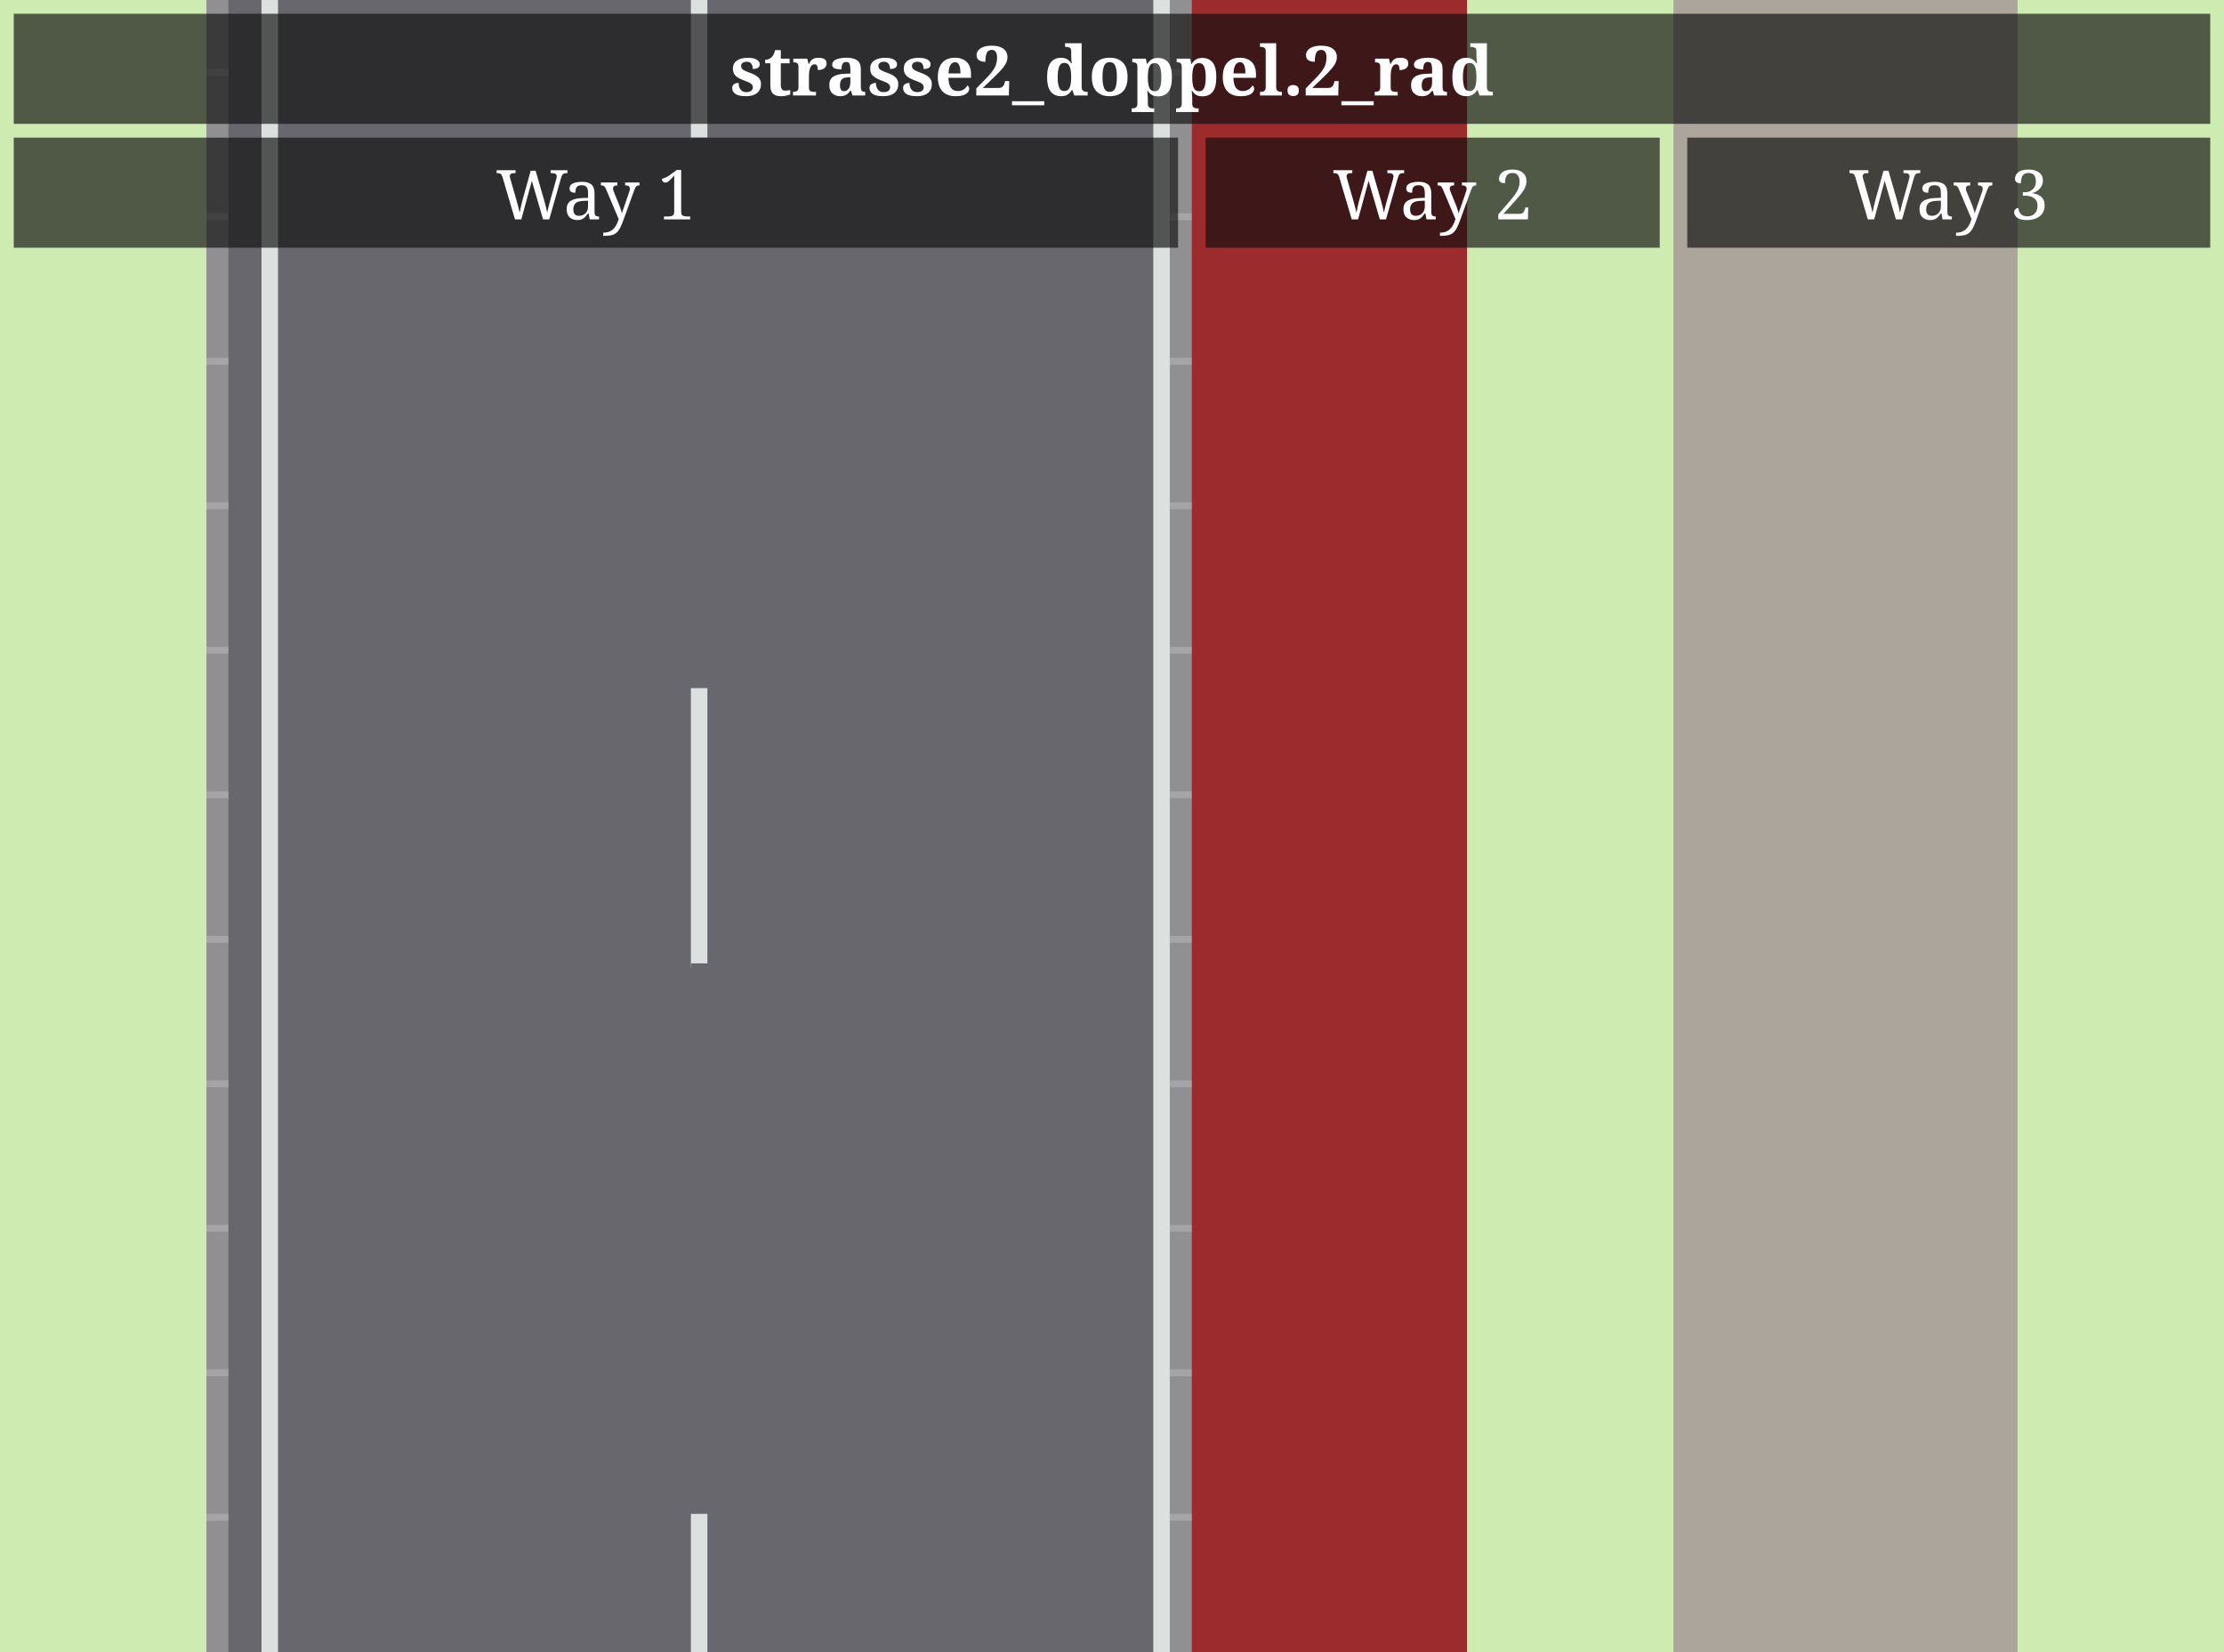
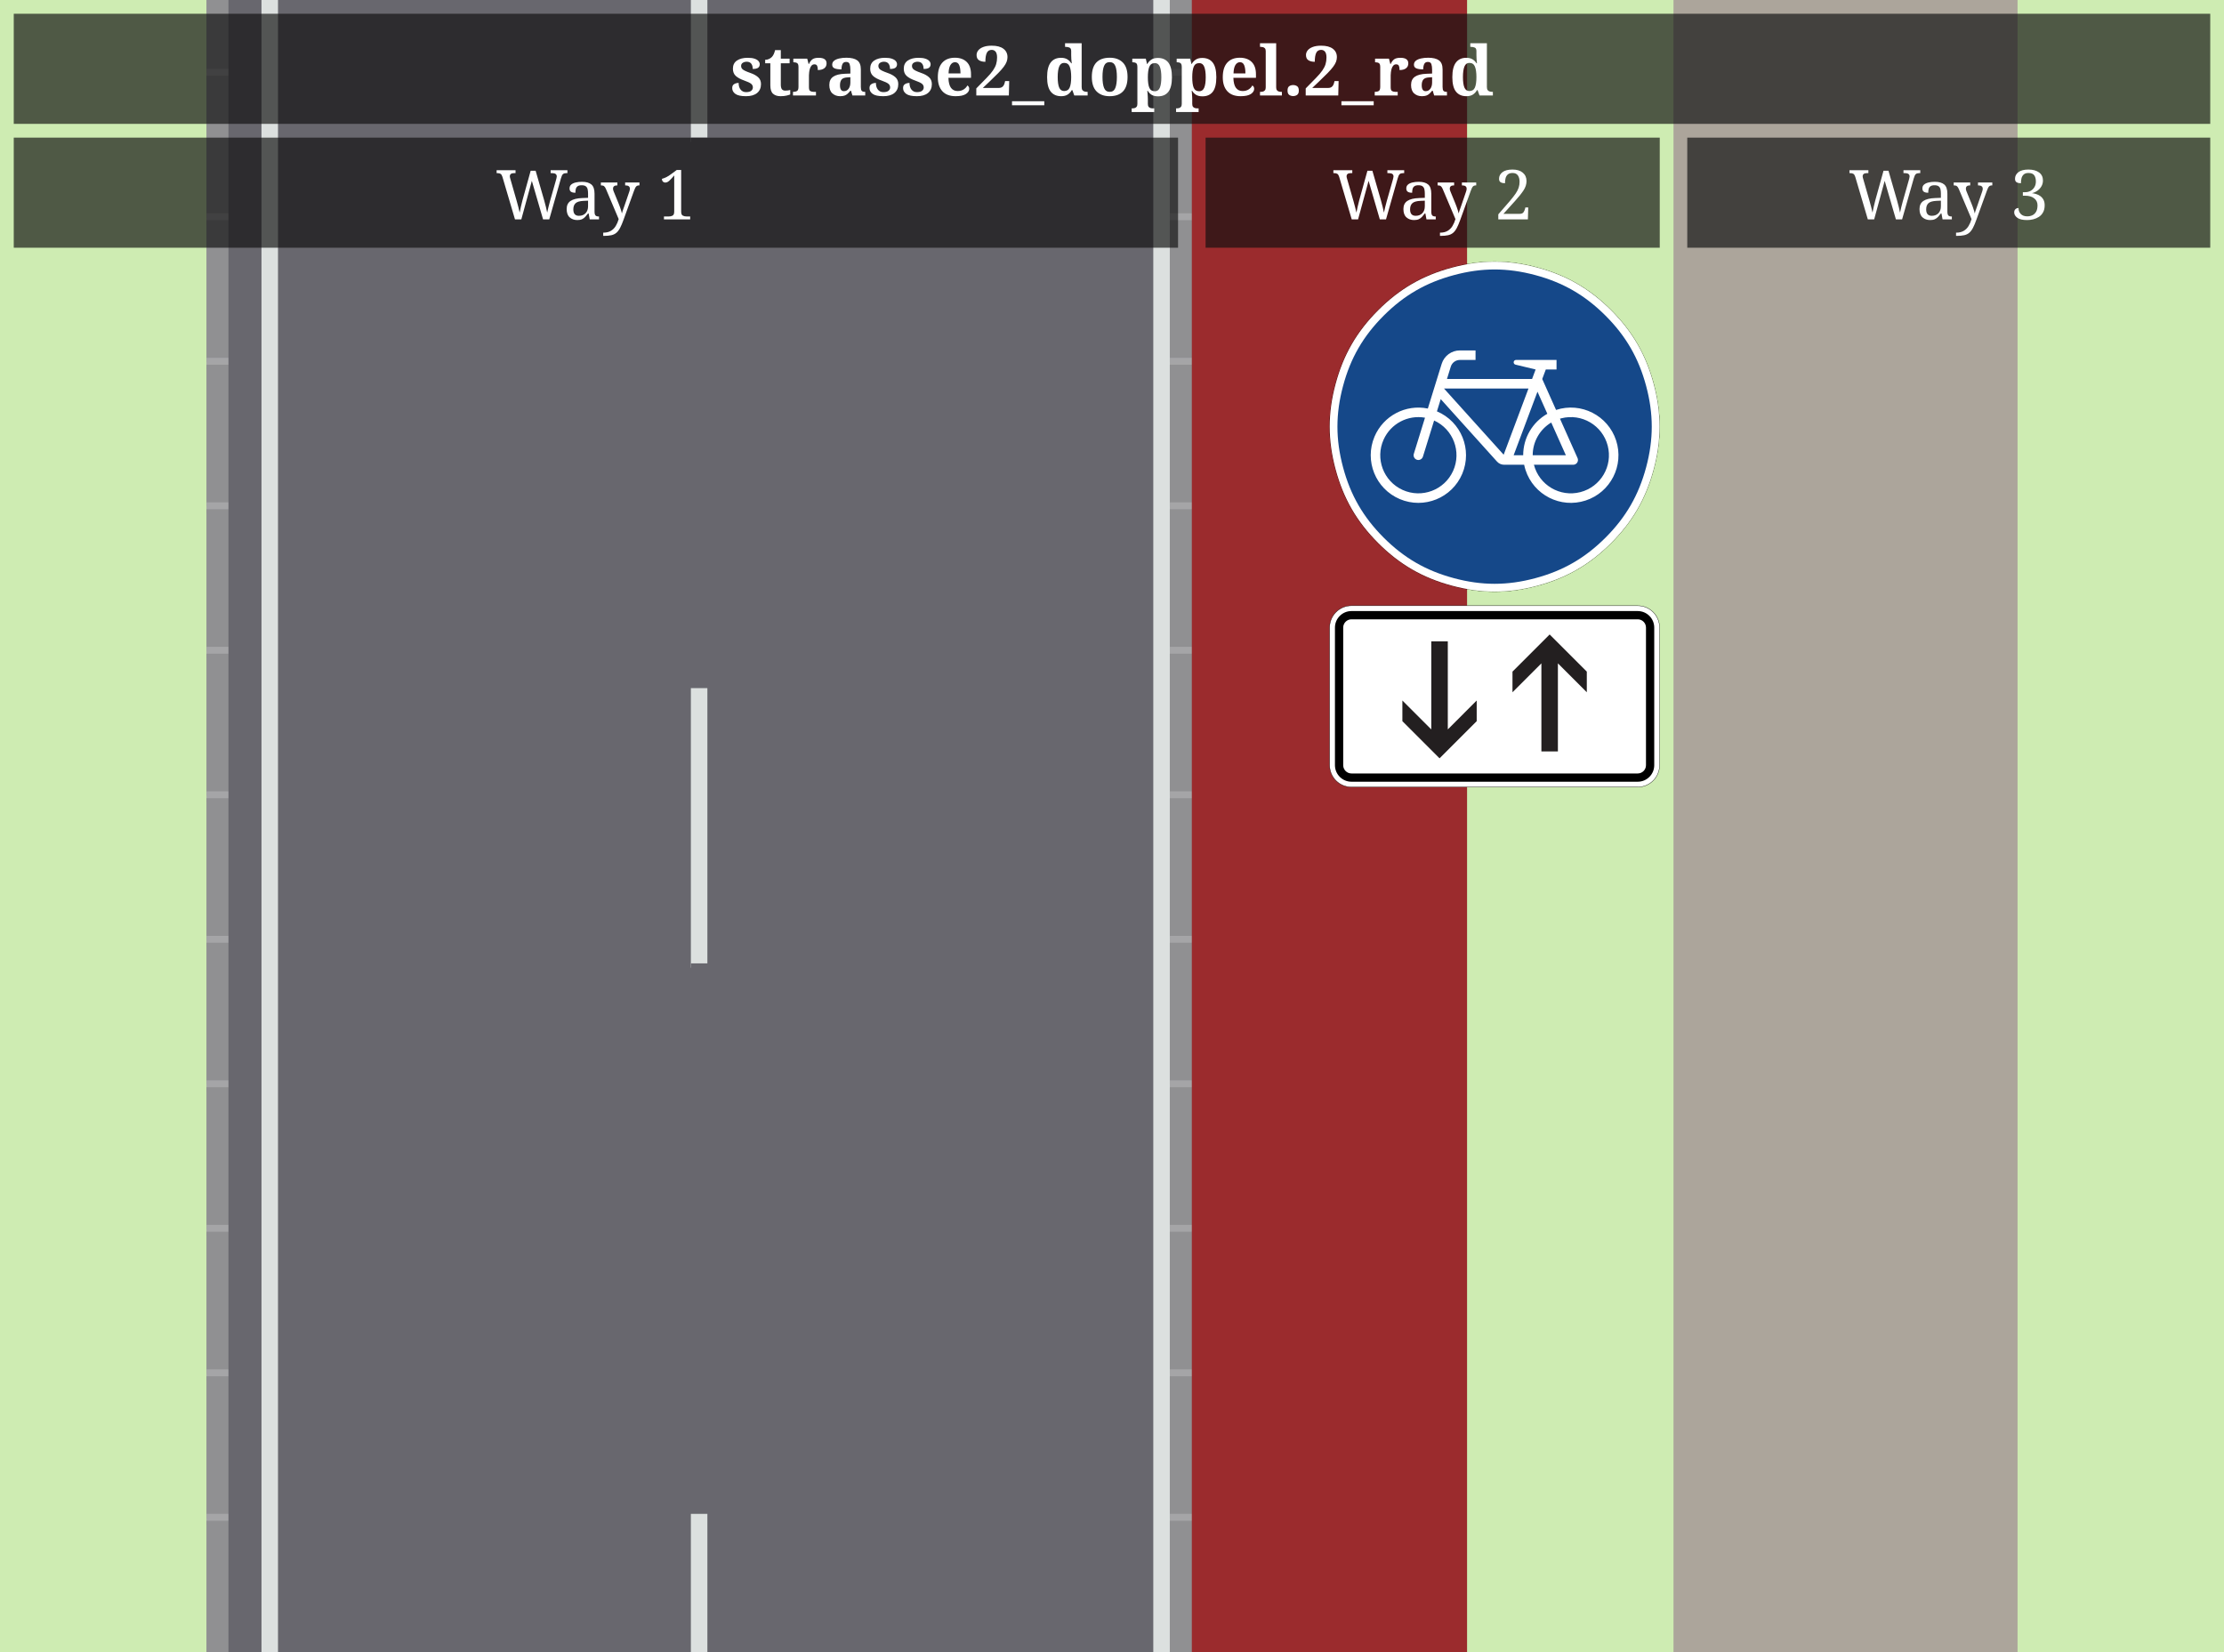
<svg xmlns="http://www.w3.org/2000/svg" baseProfile="full" height="1200" version="1.1" width="1616">
  <defs />
  <rect fill="#ceecb2" height="1203.14" width="153.14" x="0" y="0" />
  <rect fill="#909092" height="53.14" width="19.14" x="150" y="0" />
  <rect fill="#a5a5a7" height="8.14" width="19.14" x="150" y="50.0" />
  <rect fill="#909092" height="103.14" width="19.14" x="150" y="55.0" />
  <rect fill="#a5a5a7" height="8.14" width="19.14" x="150" y="155.0" />
  <rect fill="#909092" height="103.14" width="19.14" x="150" y="160.0" />
  <rect fill="#a5a5a7" height="8.14" width="19.14" x="150" y="260.0" />
  <rect fill="#909092" height="103.14" width="19.14" x="150" y="265.0" />
  <rect fill="#a5a5a7" height="8.14" width="19.14" x="150" y="365.0" />
  <rect fill="#909092" height="103.14" width="19.14" x="150" y="370.0" />
  <rect fill="#a5a5a7" height="8.14" width="19.14" x="150" y="470.0" />
  <rect fill="#909092" height="103.14" width="19.14" x="150" y="475.0" />
  <rect fill="#a5a5a7" height="8.14" width="19.14" x="150" y="575.0" />
  <rect fill="#909092" height="103.14" width="19.14" x="150" y="580.0" />
  <rect fill="#a5a5a7" height="8.14" width="19.14" x="150" y="680.0" />
  <rect fill="#909092" height="103.14" width="19.14" x="150" y="685.0" />
  <rect fill="#a5a5a7" height="8.14" width="19.14" x="150" y="785.0" />
  <rect fill="#909092" height="103.14" width="19.14" x="150" y="790.0" />
  <rect fill="#a5a5a7" height="8.14" width="19.14" x="150" y="890.0" />
  <rect fill="#909092" height="103.14" width="19.14" x="150" y="895.0" />
  <rect fill="#a5a5a7" height="8.14" width="19.14" x="150" y="995.0" />
  <rect fill="#909092" height="103.14" width="19.14" x="150" y="1000.0" />
  <rect fill="#a5a5a7" height="8.14" width="19.14" x="150" y="1100.0" />
  <rect fill="#909092" height="103.14" width="19.14" x="150" y="1105.0" />
  <rect fill="#68676e" height="1203.14" width="27.14" x="166" y="0" />
  <rect fill="#dce0df" height="1203.14" width="15.14" x="190" y="0" />
  <rect fill="#68676e" height="1203.14" width="303.14" x="202" y="0" />
  <rect fill="#dce0df" height="103.14" width="15.14" x="502" y="0" />
  <rect fill="#68676e" height="403.14" width="15.14" x="502" y="100.0" />
  <rect fill="#dce0df" height="203.14" width="15.14" x="502" y="500.0" />
  <rect fill="#68676e" height="403.14" width="15.14" x="502" y="700.0" />
  <rect fill="#dce0df" height="203.14" width="15.14" x="502" y="1100.0" />
  <rect fill="#68676e" height="1203.14" width="303.14" x="514" y="0" />
  <rect fill="#68676e" height="1203.14" width="27.14" x="814" y="0" />
  <rect fill="#dce0df" height="1203.14" width="15.14" x="838" y="0" />
  <rect fill="#909092" height="53.14" width="19.14" x="850" y="0" />
  <rect fill="#a5a5a7" height="8.14" width="19.14" x="850" y="50.0" />
  <rect fill="#909092" height="103.14" width="19.14" x="850" y="55.0" />
  <rect fill="#a5a5a7" height="8.14" width="19.14" x="850" y="155.0" />
  <rect fill="#909092" height="103.14" width="19.14" x="850" y="160.0" />
  <rect fill="#a5a5a7" height="8.14" width="19.14" x="850" y="260.0" />
  <rect fill="#909092" height="103.14" width="19.14" x="850" y="265.0" />
  <rect fill="#a5a5a7" height="8.14" width="19.14" x="850" y="365.0" />
  <rect fill="#909092" height="103.14" width="19.14" x="850" y="370.0" />
  <rect fill="#a5a5a7" height="8.14" width="19.14" x="850" y="470.0" />
  <rect fill="#909092" height="103.14" width="19.14" x="850" y="475.0" />
  <rect fill="#a5a5a7" height="8.14" width="19.14" x="850" y="575.0" />
  <rect fill="#909092" height="103.14" width="19.14" x="850" y="580.0" />
  <rect fill="#a5a5a7" height="8.14" width="19.14" x="850" y="680.0" />
  <rect fill="#909092" height="103.14" width="19.14" x="850" y="685.0" />
  <rect fill="#a5a5a7" height="8.14" width="19.14" x="850" y="785.0" />
  <rect fill="#909092" height="103.14" width="19.14" x="850" y="790.0" />
  <rect fill="#a5a5a7" height="8.14" width="19.14" x="850" y="890.0" />
  <rect fill="#909092" height="103.14" width="19.14" x="850" y="895.0" />
  <rect fill="#a5a5a7" height="8.14" width="19.14" x="850" y="995.0" />
  <rect fill="#909092" height="103.14" width="19.14" x="850" y="1000.0" />
  <rect fill="#a5a5a7" height="8.14" width="19.14" x="850" y="1100.0" />
  <rect fill="#909092" height="103.14" width="19.14" x="850" y="1105.0" />
  <rect fill="#0f0f0f" height="80.0" opacity="0.667" width="846.0" x="10.0" y="100.0" />
  <text fill="#ffffff" style="font-size:50.0px;font-family:serif;font-weight:normal;text-anchor:middle;dominant-baseline:central" x="433.0" y="140.0">Way 1</text>
  <rect fill="#9b2b2d" height="1203.14" width="203.14" x="866" y="0" />
  <rect fill="#ceecb2" height="1203.14" width="153.14" x="1066" y="0" />
  <rect fill="#0f0f0f" height="80.0" opacity="0.667" width="330.0" x="876.0" y="100.0" />
  <text fill="#ffffff" style="font-size:50.0px;font-family:serif;font-weight:normal;text-anchor:middle;dominant-baseline:central" x="1041.0" y="140.0">Way 2</text>
  <rect fill="#aca59b" height="1203.14" width="253.14" x="1216" y="0" />
  <rect fill="#ceecb2" height="1203.14" width="153.14" x="1466" y="0" />
  <rect fill="#0f0f0f" height="80.0" opacity="0.667" width="380.0" x="1226.0" y="100.0" />
  <text fill="#ffffff" style="font-size:50.0px;font-family:serif;font-weight:normal;text-anchor:middle;dominant-baseline:central" x="1416.0" y="140.0">Way 3</text>
  <rect fill="#0f0f0f" height="80.0" opacity="0.667" width="1596.0" x="10.0" y="10.0" />
  <text fill="#ffffff" style="font-size:50.0px;font-family:serif;font-weight:bold;text-anchor:middle;dominant-baseline:central" x="808.0" y="50.0">strasse2_doppel.2_rad</text>
+   <g transform="translate(966.0, 190.0) scale(1 1) translate(0, 0) scale(0.3986565 0.3986565) ">
+     <link type="text/css" rel="stylesheet" id="dark-mode-custom-link" />
+     <link type="text/css" rel="stylesheet" id="dark-mode-general-link" />
+     <style lang="en" type="text/css" id="dark-mode-custom-style" />
+     <style lang="en" type="text/css" id="dark-mode-native-style" />
+     <defs id="defs5644" />
+     <g transform="matrix(1.333333,0,0,-1.333333,0,602.0239)" id="g5648">
+       <g id="g5650">
+         <path id="path5652" style="fill:#000000;fill-opacity:1;fill-rule:evenodd;stroke:none" d="m 385.148,385.104 c 29.325,-29.32 47.579,-60.934 58.317,-100.992 10.734,-40.098 10.734,-76.61 0,-116.703 C 432.73,127.346 414.457,95.717 385.117,66.377 355.793,37.053 324.176,18.795 284.098,8.041 244.023,-2.677 207.492,-2.693 167.418,8.061 c -40.063,10.738 -71.676,28.992 -101,58.316 -29.34,29.34 -47.613,60.969 -58.363,101.047 -10.739,40.063 -10.739,76.61 0,116.668 10.75,40.074 29.004,71.692 58.332,101.012 29.336,29.34 60.972,47.617 101.027,58.355 40.078,10.75 76.609,10.735 116.688,0.016 40.074,-10.754 71.707,-29.027 101.046,-58.371 z m -0.265,-0.262 c -29.297,29.301 -60.856,47.531 -100.879,58.27 -40.024,10.707 -76.473,10.722 -116.492,-0.016 C 127.504,432.373 95.953,414.143 66.652,384.842 37.367,355.557 19.148,324.018 8.41,283.998 -2.309,243.994 -2.309,207.53 8.414,167.526 19.152,127.502 37.387,95.944 66.688,66.643 95.969,37.362 127.512,19.147 167.512,8.424 207.535,-2.314 243.98,-2.295 284.004,8.405 c 40.023,10.738 71.562,28.953 100.848,58.234 29.3,29.301 47.531,60.859 58.25,100.867 10.722,40.039 10.722,76.469 0,116.504 -10.715,40.008 -28.934,71.551 -58.219,100.832 z" />
+         <path id="path5654" style="fill:#ffffff;fill-opacity:1;fill-rule:evenodd;stroke:none" d="m 66.652,384.842 c 29.301,29.301 60.852,47.531 100.86,58.254 40.019,10.738 76.468,10.723 116.492,0.016 40.023,-10.739 71.582,-28.969 100.879,-58.27 29.289,-29.281 47.504,-60.824 58.219,-100.832 10.722,-40.035 10.722,-76.469 0.003,-116.508 C 432.383,127.498 414.152,95.94 384.852,66.639 355.566,37.358 324.027,19.143 284.008,8.405 243.984,-2.298 207.535,-2.314 167.512,8.424 127.512,19.147 95.973,37.358 66.688,66.643 37.387,95.944 19.156,127.502 8.414,167.526 c -10.723,40.004 -10.723,76.468 0,116.476 10.734,40.016 28.953,71.555 58.238,100.84 z" />
+         <path id="path5656" style="fill:#154889;fill-opacity:1;fill-rule:evenodd;stroke:none" d="m 74.094,377.432 c 27.91,27.91 58,45.301 96.148,55.496 38.141,10.231 72.914,10.231 111.043,0.02 38.141,-10.196 68.25,-27.602 96.176,-55.532 27.914,-27.91 45.266,-58.004 55.477,-96.125 10.214,-38.164 10.214,-72.902 0.003,-111.062 C 422.727,132.104 405.355,101.994 377.445,74.084 349.516,46.159 319.426,28.768 281.285,18.573 243.156,8.358 208.383,8.358 170.238,18.588 132.094,28.784 102.023,46.159 74.109,74.065 c -27.925,27.933 -45.332,58.039 -55.523,96.179 -10.219,38.125 -10.219,72.903 0,111.028 10.191,38.14 27.582,68.234 55.508,96.16 z" />
+         <path id="path5658" style="fill:#ffffff;fill-opacity:1;fill-rule:nonzero;stroke:none" d="m 342.988,136.233 c -27.863,-7.188 -56.285,9.57 -63.476,37.433 h 53.703 c 0.922,0 1.816,0.196 2.648,0.559 3.289,1.465 4.77,5.312 3.289,8.602 l -24.027,53.792 c 0.602,0.192 1.203,0.352 1.809,0.512 27.851,7.192 56.273,-9.558 63.476,-37.422 7.188,-27.863 -9.57,-56.285 -37.422,-63.472 z m -39.8,95.152 19.98,-44.703 h -45.316 c 0,18.316 9.636,35.293 25.336,44.703 z m -38.352,-44.703 h -13.027 l 32.562,86.832 13.492,-30.172 c -20.41,-11.558 -33.027,-33.199 -33.027,-56.66 z m -26.68,0.695 -81.554,90.473 h 115.48 z m -69.14,-22.199 c -11.879,-26.215 -42.746,-37.82 -68.961,-25.953 -26.203,11.879 -37.821,42.758 -25.942,68.961 9.821,21.672 33.086,33.937 56.512,29.797 l -15.277,-49.367 c -1.075,-3.45 0.851,-7.09 4.289,-8.157 3.433,-1.058 7.086,0.864 8.144,4.289 l 15.293,49.379 c 26.199,-11.867 37.817,-42.746 25.942,-68.949 z m 222.859,41.688 c -11.148,34.199 -47.91,52.882 -82.098,41.73 l -18.898,42.281 4.891,13.028 h 14.656 v 13.015 h -55.352 c -1.511,0 -2.824,-1.023 -3.176,-2.492 -0.421,-1.754 0.665,-3.504 2.415,-3.926 l 27.542,-6.601 -4.878,-13.024 H 160.641 l 5.222,16.871 c 1.696,5.461 6.735,9.172 12.446,9.172 h 21.402 v 13.028 h -21.402 c -11.422,0 -21.512,-7.43 -24.883,-18.344 l -18.918,-61.106 c -30.356,6.164 -60.848,-9.91 -72.918,-38.433 -14.02,-33.121 1.48,-71.34 34.598,-85.356 33.121,-14.015 71.335,1.469 85.355,34.586 14.016,33.121 -1.469,71.34 -34.602,85.356 l 5.18,16.726 76.988,-85.422 c 2.473,-2.742 5.985,-4.289 9.672,-4.289 h 27.375 c 0.489,-2.437 1.125,-4.824 1.891,-7.168 11.148,-34.203 47.91,-52.886 82.098,-41.734 34.203,11.137 52.871,47.898 41.734,82.102" />
+       </g>
+     </g>
+   </g>
+   <g transform="translate(966.0, 440.0008) scale(1 1) translate(0, 0) scale(0.4 0.4) ">
+     <link type="text/css" rel="stylesheet" id="dark-mode-custom-link" />
+     <link type="text/css" rel="stylesheet" id="dark-mode-general-link" />
+     <style lang="en" type="text/css" id="dark-mode-custom-style" />
+     <style lang="en" type="text/css" id="dark-mode-native-style" />
+     <defs id="defs30173">
+       <clipPath id="clipPath30189" clipPathUnits="userSpaceOnUse">
+         <path id="path30191" d="M 0,1 480,1 480,265 0,265 0,1 Z" />
+       </clipPath>
+       <clipPath id="clipPath30205" clipPathUnits="userSpaceOnUse">
+         <path id="path30207" d="m 476.938,264 3.062,0 0,-264 -3.062,0 0,264 z" />
+       </clipPath>
+       <clipPath id="clipPath30215" clipPathUnits="userSpaceOnUse">
+         <path id="path30217" d="m 444,1 36,0 0,264 -36,0 0,-264 z" />
+       </clipPath>
+       <clipPath id="clipPath30225" clipPathUnits="userSpaceOnUse">
+         <path id="path30227" d="m 444,265 36,0 0,-264 -36,0 0,264 z" />
+       </clipPath>
+       <clipPath id="clipPath30235" clipPathUnits="userSpaceOnUse">
+         <path id="path30237" d="m 444,0 36,0 0,265 -36,0 0,-265 z" />
+       </clipPath>
+       <clipPath id="clipPath30257" clipPathUnits="userSpaceOnUse">
+         <path id="path30259" d="M 0,0 480,0 480,265 0,265 0,0 Z" />
+       </clipPath>
+       <clipPath id="clipPath30267" clipPathUnits="userSpaceOnUse">
+         <path id="path30269" d="m 0,264.996 480,0 0,-264 -480,0 0,264 z" />
+       </clipPath>
+       <clipPath id="clipPath30277" clipPathUnits="userSpaceOnUse">
+         <path id="path30279" d="m 106,43 108,0 0,170 -108,0 0,-170 z" />
+       </clipPath>
+       <clipPath id="clipPath30291" clipPathUnits="userSpaceOnUse">
+         <path id="path30293" d="M 0,0 480,0 480,265 0,265 0,0 Z" />
+       </clipPath>
+       <clipPath id="clipPath30301" clipPathUnits="userSpaceOnUse">
+         <path id="path30303" d="m 0,264.996 480,0 0,-264 -480,0 0,264 z" />
+       </clipPath>
+       <clipPath id="clipPath30311" clipPathUnits="userSpaceOnUse">
+         <path id="path30313" d="m 266,53 108,0 0,170 -108,0 0,-170 z" />
+       </clipPath>
+     </defs>
+     <g transform="matrix(1.25,0,0,-1.25,0,330)" id="g30177">
+       <g id="g30179" />
+       <g id="g30181">
+         <g transform="translate(0,-0.999969)" id="g30183">
+           <g id="g30185">
+             <g clip-path="url(#clipPath30189)" id="g30187">
+               <g id="g30193">
+                 <path id="path30195" style="fill:#ffffff;fill-opacity:1;fill-rule:nonzero;stroke:none" d="m 31.996,264.758 c -17.512,0 -31.754,-14.254 -31.754,-31.766 l 0,-199.996 C 0.242,15.484 14.484,1.242 31.996,1.242 l 416.008,0 c 17.512,0 31.754,14.242 31.754,31.754 l 0,199.996 c 0,17.512 -14.242,31.766 -31.754,31.766" />
+                 <path id="path30197" style="fill:#000000;fill-opacity:1;fill-rule:nonzero;stroke:none" d="M 31.996,1.484 C 14.613,1.484 0.484,15.613 0.484,32.996 l 0,199.996 c 0,17.383 14.129,31.524 31.512,31.524 l 416.008,0 c 17.383,0 31.512,-14.141 31.512,-31.524 l 0,-199.996 c 0,-17.383 -14.129,-31.512 -31.512,-31.512 l -416.008,0 z M 448.004,265 31.996,265 C 14.32,265 0,250.672 0,232.992 L 0,32.996 C 0,15.328 14.32,1 31.996,1 L 448.004,1 C 465.672,1 480,15.328 480,32.996 l 0,199.996 C 480,250.672 465.672,265 448.004,265" />
+               </g>
+             </g>
+           </g>
+         </g>
+         <path id="path30199" style="fill:#000000;fill-opacity:1;fill-rule:nonzero;stroke:none" d="m 31.996,19.996 416.008,0 c 6.629,0 12,5.371 12,12 l 0,199.996 c 0,6.629 -5.371,12 -12,12 l -416.008,0 c -6.629,0 -12,-5.371 -12,-12 l 0,-199.996 c 0,-6.629 5.371,-12 12,-12 z m 0,-12 c -13.258,0 -24,10.742 -24,24 l 0,199.996 c 0,13.258 10.742,24 24,24 l 416.008,0 c 13.258,0 24,-10.742 24,-24 l 0,-199.996 c 0,-13.258 -10.742,-24 -24,-24" />
+       </g>
+       <g id="g30201">
+         <g clip-path="url(#clipPath30205)" id="g30203">
+           <g transform="translate(0,-0.999969)" id="g30209">
+             <g id="g30211">
+               <g clip-path="url(#clipPath30215)" id="g30213">
+                 <g id="g30219" />
+                 <g id="g30221">
+                   <g clip-path="url(#clipPath30225)" id="g30223">
+                     <g id="g30229">
+                       <g id="g30231">
+                         <g clip-path="url(#clipPath30235)" id="g30233">
+                           <g id="g30239">
+                             <path id="path30241" style="fill:none;stroke:#ffffff;stroke-width:0.5;stroke-linecap:butt;stroke-linejoin:miter;stroke-miterlimit:10;stroke-dasharray:none;stroke-opacity:1" d="m 476.801,531.469 0,11.34 m -8.504,-19.844 -11.34,0 m 615.117,8.504 0,11.34 m 8.504,-19.844 11.34,0 m -615.117,-850.395 0,-11.34 m -8.504,19.844 -11.34,0 m 615.117,-8.504 0,-11.34 m 8.504,19.844 11.34,0" />
+                             <path id="path30243" style="fill:none;stroke:#000000;stroke-width:0.25;stroke-linecap:butt;stroke-linejoin:miter;stroke-miterlimit:10;stroke-dasharray:none;stroke-opacity:1" d="m 476.801,531.469 0,11.34 m -8.504,-19.844 -11.34,0 m 615.117,8.504 0,11.34 m 8.504,-19.844 11.34,0 m -615.117,-850.395 0,-11.34 m -8.504,19.844 -11.34,0 m 615.117,-8.504 0,-11.34 m 8.504,19.844 11.34,0" />
+                             <path id="path30245" style="fill:none;stroke:#ffffff;stroke-width:0.5;stroke-linecap:butt;stroke-linejoin:miter;stroke-miterlimit:10;stroke-dasharray:none;stroke-opacity:1" d="m 750.438,543.469 48,0 m -48,-882.899 48,0 m -342.145,465.45 0,-48 m 636.285,48 0,-48 m -318.14,477.449 0,-24 m 0,-858.899 0,-24 m -330.145,453.45 24.004,0 m 612.281,0 24,0 m -330.14,441.449 6,0 c 0,-3.313 -2.688,-6 -6,-6 -3.317,0 -6,2.687 -6,6 0,3.312 2.683,6 6,6 3.312,0 6,-2.688 6,-6 m -6,-882.899 6,0 c 0,-3.312 -2.688,-6 -6,-6 -3.317,0 -6,2.688 -6,6 0,3.313 2.683,6 6,6 3.312,0 6,-2.687 6,-6 m -324.145,441.45 6,0 c 0,-3.313 -2.684,-6 -6,-6 -3.313,0 -6,2.687 -6,6 0,3.312 2.687,6 6,6 3.316,0 6,-2.688 6,-6 m 630.285,0 6,0 c 0,-3.313 -2.687,-6 -6,-6 -3.312,0 -6,2.687 -6,6 0,3.312 2.688,6 6,6 3.313,0 6,-2.688 6,-6" />
+                             <path id="path30247" style="fill:none;stroke:#000000;stroke-width:0.25;stroke-linecap:butt;stroke-linejoin:miter;stroke-miterlimit:10;stroke-dasharray:none;stroke-opacity:1" d="m 750.438,543.469 48,0 m -48,-882.899 48,0 m -342.145,465.45 0,-48 m 636.285,48 0,-48 m -318.14,477.449 0,-24 m 0,-858.899 0,-24 m -330.145,453.45 24.004,0 m 612.281,0 24,0 m -330.14,441.449 6,0 c 0,-3.313 -2.688,-6 -6,-6 -3.317,0 -6,2.687 -6,6 0,3.312 2.683,6 6,6 3.312,0 6,-2.688 6,-6 m -6,-882.899 6,0 c 0,-3.312 -2.688,-6 -6,-6 -3.317,0 -6,2.688 -6,6 0,3.313 2.683,6 6,6 3.312,0 6,-2.687 6,-6 m -324.145,441.45 6,0 c 0,-3.313 -2.684,-6 -6,-6 -3.313,0 -6,2.687 -6,6 0,3.312 2.687,6 6,6 3.316,0 6,-2.688 6,-6 m 630.285,0 6,0 c 0,-3.313 -2.687,-6 -6,-6 -3.312,0 -6,2.687 -6,6 0,3.312 2.688,6 6,6 3.313,0 6,-2.688 6,-6" />
+                           </g>
+                         </g>
+                       </g>
+                     </g>
+                   </g>
+                 </g>
+               </g>
+             </g>
+           </g>
+         </g>
+       </g>
+       <g id="g30249">
+         <g transform="translate(0,-0.999969)" id="g30251">
+           <g id="g30253">
+             <g clip-path="url(#clipPath30257)" id="g30255">
+               <g id="g30261" />
+               <g id="g30263">
+                 <g clip-path="url(#clipPath30267)" id="g30265">
+                   <g id="g30271">
+                     <g id="g30273">
+                       <g clip-path="url(#clipPath30277)" id="g30275">
+                         <g id="g30281">
+                           <path id="path30283" style="fill:#231f20;fill-opacity:1;fill-rule:nonzero;stroke:none" d="M 160.004,43 106,96.996 106,127 l 42.004,-42.004 0,128.004 24,0 0,-128.004 L 214,127 214,96.996" />
+                         </g>
+                       </g>
+                     </g>
+                   </g>
+                 </g>
+               </g>
+             </g>
+           </g>
+         </g>
+         <g transform="translate(0,-0.999969)" id="g30285">
+           <g id="g30287">
+             <g clip-path="url(#clipPath30291)" id="g30289">
+               <g id="g30295" />
+               <g id="g30297">
+                 <g clip-path="url(#clipPath30301)" id="g30299">
+                   <g id="g30305">
+                     <g id="g30307">
+                       <g clip-path="url(#clipPath30311)" id="g30309">
+                         <g id="g30315">
+                           <path id="path30317" style="fill:#231f20;fill-opacity:1;fill-rule:nonzero;stroke:none" d="M 319.996,223 374,168.996 374,139 l -41.992,41.996 0,-127.996 -24,0 0,127.996 L 266,139 l 0,29.996" />
+                         </g>
+                       </g>
+                     </g>
+                   </g>
+                 </g>
+               </g>
+             </g>
+           </g>
+         </g>
+       </g>
+     </g>
+   </g>
</svg>
